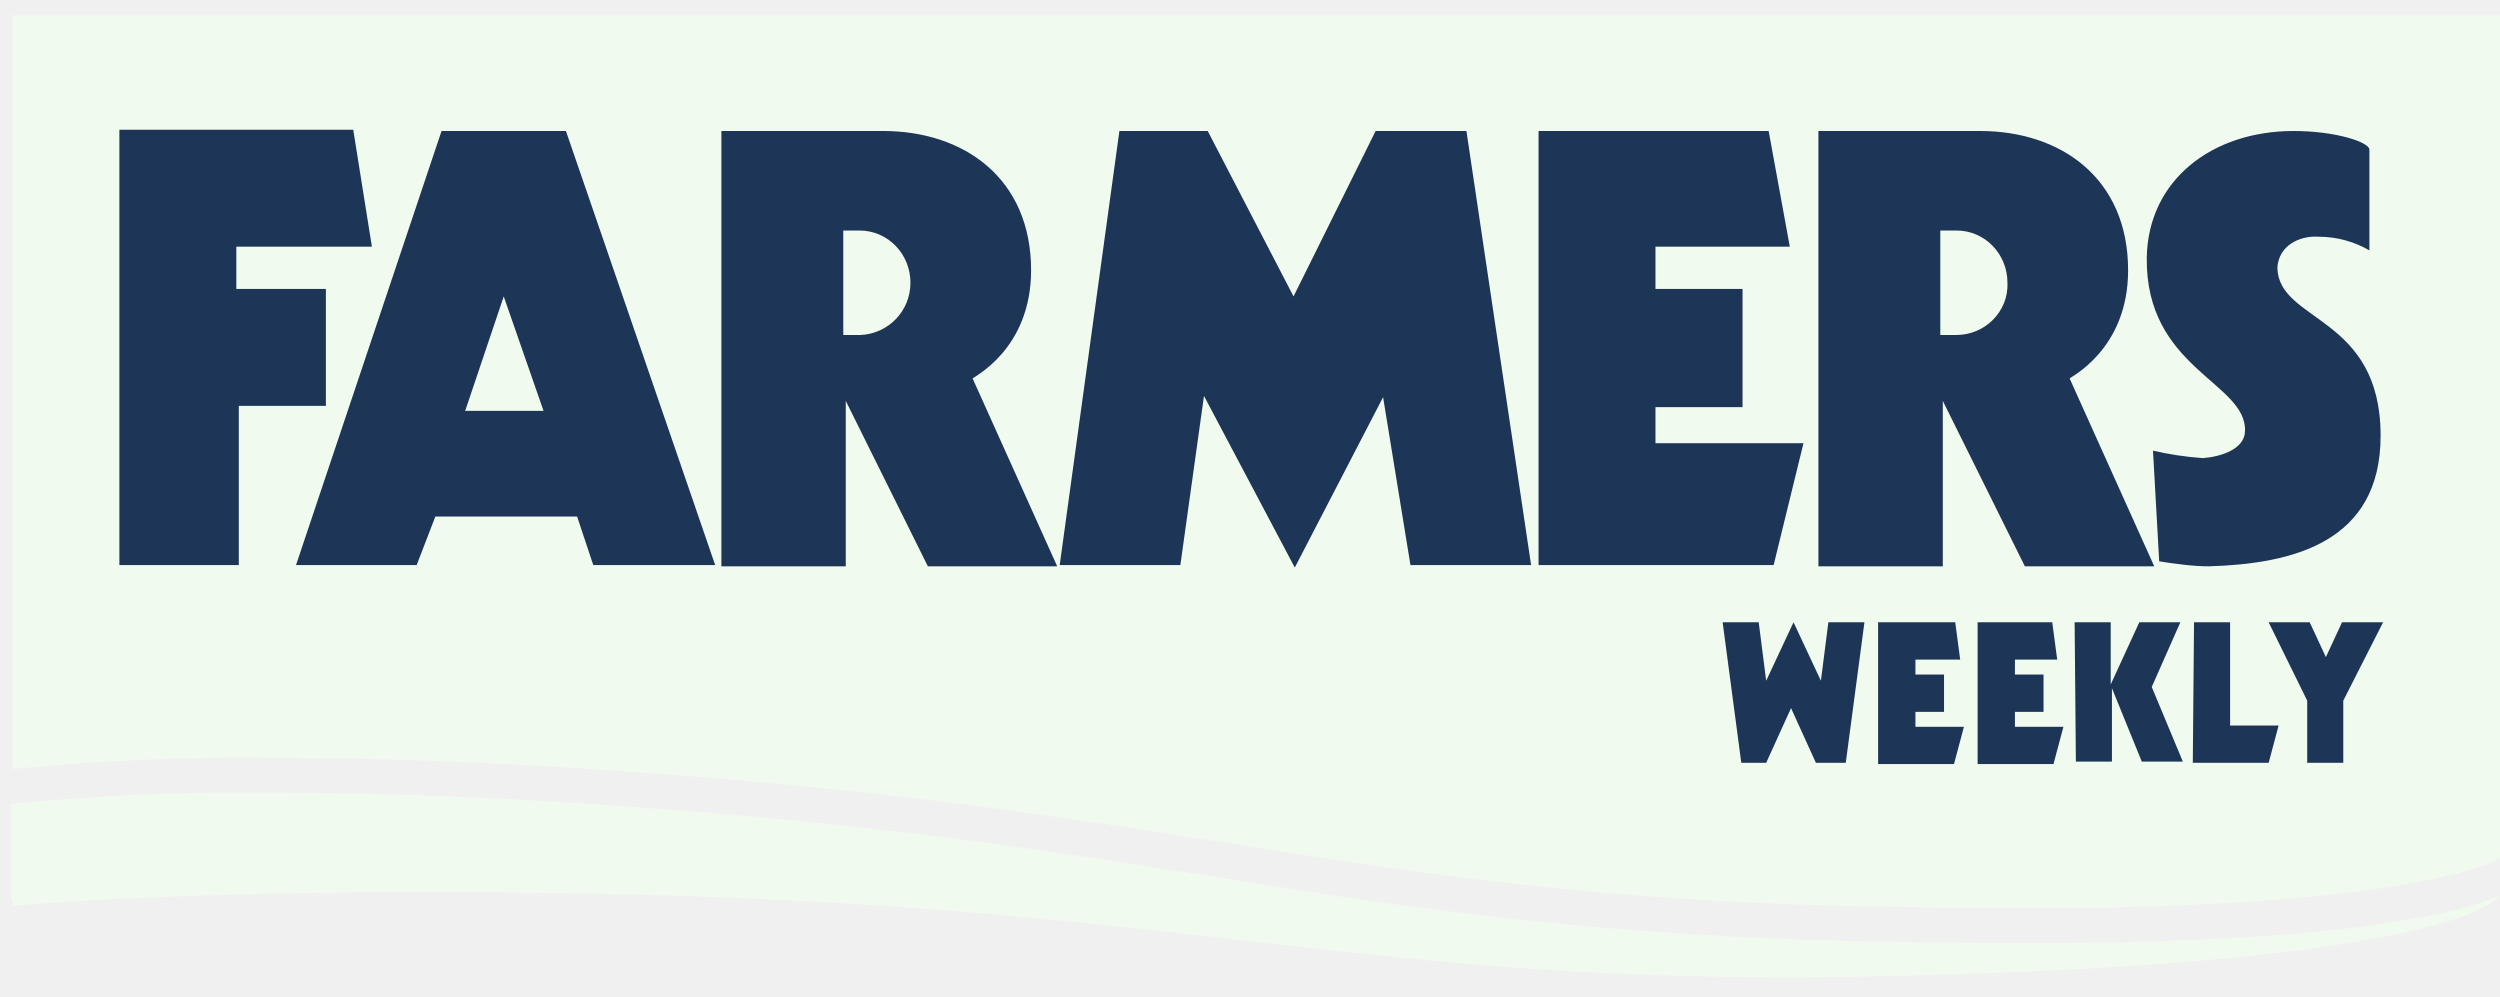
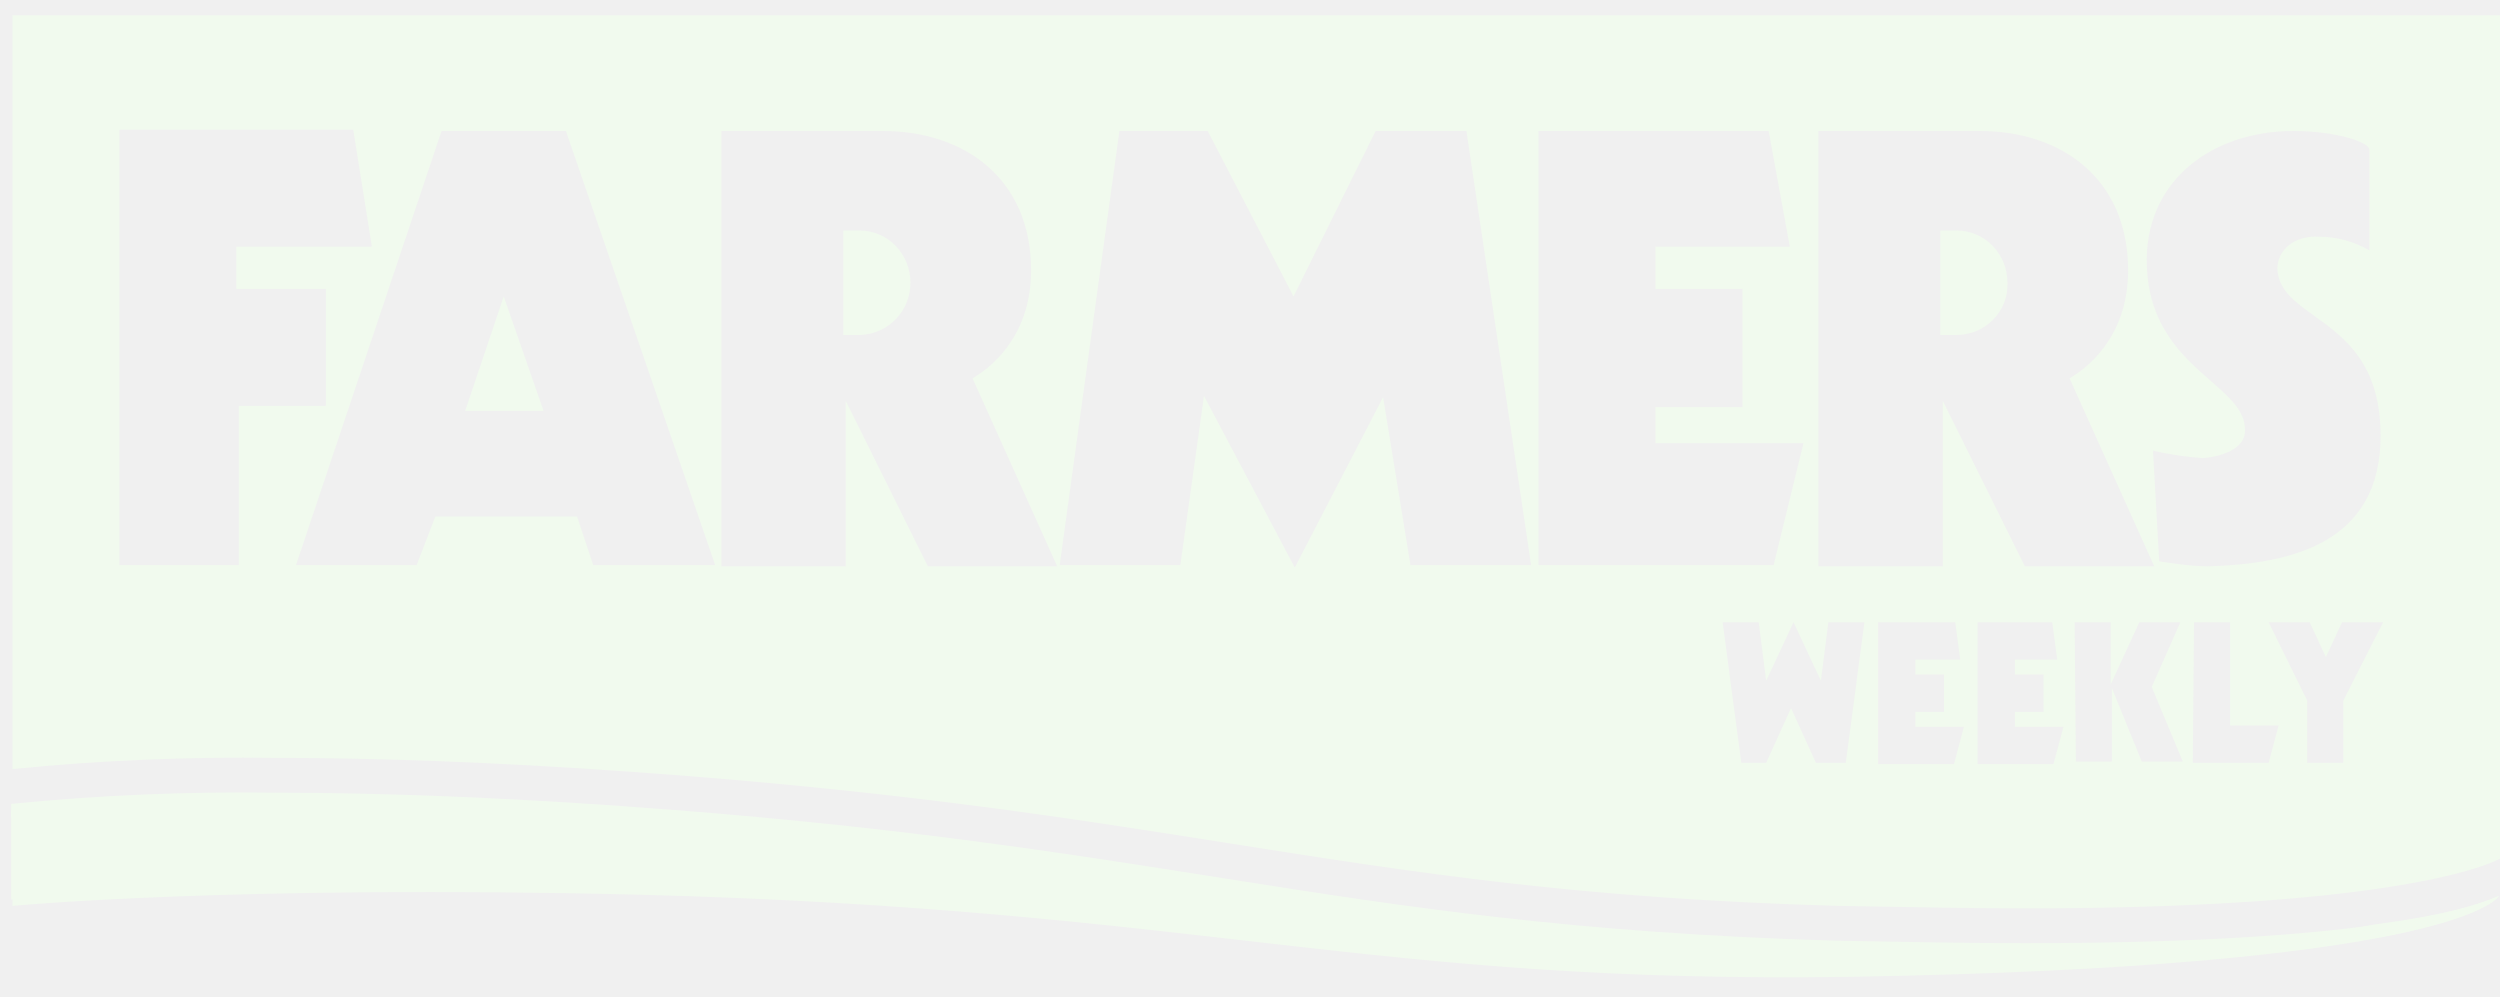
<svg xmlns="http://www.w3.org/2000/svg" width="128" height="51" viewBox="0 0 128 51" fill="none">
  <g clip-path="url(#clip0)">
-     <path d="M0.637 0.785V39.376C5.095 38.93 9.616 38.739 14.137 38.803C18.913 38.803 24.963 38.994 32.159 39.503C61.134 41.541 69.095 45.68 94.121 46.381C97.688 46.444 100.872 46.508 103.737 46.508C123.797 46.508 128 43.961 128 43.961V0.785H0.637Z" fill="#F1FAEE" />
-     <path d="M19.041 12.63L18.086 6.643H6.113V28.932H12.227V20.781H16.685V14.795H12.1V12.63H19.041ZM21.333 28.932L22.289 26.448H29.548L30.376 28.932H36.617L28.975 6.707H22.607L15.156 28.932H21.333ZM25.791 15.177L27.829 21.035H23.817C23.817 21.035 25.791 15.177 25.791 15.177ZM91.638 12.63L90.555 6.707H78.774V28.932H90.81L92.338 22.691H84.76V20.844H89.218V14.795H84.76V12.63H91.638ZM66.293 29.059L70.814 20.335L72.215 28.932H78.392L75.081 6.707H70.432L66.229 15.177L61.835 6.707H57.313L54.257 28.932H60.434L61.644 20.271L66.293 29.059ZM118.703 12.12C119.658 12.12 120.549 12.375 121.313 12.82V7.662C121.313 7.28 119.594 6.707 117.429 6.707C113.29 6.707 109.978 9.191 109.914 13.203C109.851 18.87 115.009 19.571 114.945 22.054C114.945 23.01 113.672 23.392 112.78 23.455C111.889 23.392 111.061 23.264 110.233 23.073L110.551 28.741C111.379 28.868 112.271 28.996 113.099 28.996C117.365 28.868 121.887 27.786 121.887 22.309C121.887 16.132 116.665 16.514 116.601 13.712C116.665 12.566 117.747 12.056 118.703 12.12ZM52.792 13.839C52.792 9.127 49.353 6.707 45.214 6.707H36.935V28.996H43.303V20.526L47.507 28.996H54.129L49.799 19.38C49.799 19.316 52.792 17.915 52.792 13.839ZM44.068 17.151H43.176V11.802H44.004C45.469 11.802 46.615 13.011 46.615 14.476C46.615 15.941 45.469 17.087 44.068 17.151ZM108.959 13.839C108.959 9.127 105.52 6.707 101.381 6.707H93.103V28.996H99.471V20.526L103.674 28.996H110.297L105.966 19.38C105.966 19.316 108.959 17.915 108.959 13.839ZM100.171 17.151H99.343V11.802H100.171C101.636 11.802 102.782 13.011 102.782 14.476C102.846 15.941 101.636 17.151 100.171 17.151Z" fill="#1D3557" />
-     <path d="M88.199 31.861H90.046L90.428 34.854L91.829 31.861L93.23 34.854L93.612 31.861H95.459L94.503 39.057H92.975L91.701 36.255L90.428 39.057H89.154L88.199 31.861ZM96.287 31.861H100.107L100.362 33.772H98.07V34.536H99.534V36.446H98.07V37.211H100.553L100.044 39.121H96.159V31.861H96.287ZM101.254 31.861H105.075L105.329 33.772H103.164V34.536H104.629V36.446H103.164V37.211H105.648L105.138 39.121H101.254V31.861ZM106.221 31.861H108.068V35.045L109.532 31.861H111.634L110.169 35.173L111.761 38.994H109.66L108.131 35.236V38.994H106.285L106.221 31.861ZM112.334 31.861H114.181V37.147H116.665L116.155 39.057H112.271L112.334 31.861ZM116.155 31.861H118.257L119.085 33.644L119.912 31.861H122.014L119.976 35.873V39.057H118.129V35.873L116.155 31.861Z" fill="#1D3557" />
+     <path d="M25.791 15.177L27.829 21.035H23.817L25.791 15.177Z" fill="#F1FAEE" />
+     <path d="M44.068 17.151H43.176V11.802H44.004C45.469 11.802 46.615 13.011 46.615 14.476C46.615 15.941 45.469 17.087 44.068 17.151Z" fill="#F1FAEE" />
+     <path d="M100.171 17.151H99.343V11.802H100.171C101.636 11.802 102.782 13.011 102.782 14.476C102.846 15.941 101.636 17.151 100.171 17.151Z" fill="#F1FAEE" />
+     <path fill-rule="evenodd" clip-rule="evenodd" d="M0.637 0.785V39.376C5.095 38.93 9.616 38.739 14.137 38.803C18.913 38.803 24.963 38.994 32.159 39.503C45.754 40.459 54.722 41.878 62.998 43.187C72.361 44.668 80.837 46.009 94.121 46.381L95.248 46.401C98.362 46.457 101.177 46.508 103.737 46.508C123.797 46.508 128 43.961 128 43.961V0.785H0.637ZM19.041 12.63L18.086 6.643H6.113V28.932H12.227V20.781H16.685V14.795H12.1V12.63H19.041ZM21.333 28.932L22.289 26.448H29.548L30.376 28.932H36.617L28.975 6.707H22.607L15.156 28.932H21.333ZM91.638 12.63L90.555 6.707H78.774V28.932H90.81L92.338 22.691H84.76V20.844H89.218V14.795H84.76V12.63H91.638ZM66.293 29.059L70.814 20.335L72.215 28.932H78.392L75.081 6.707H70.432L66.229 15.177L61.835 6.707H57.313L54.257 28.932H60.434L61.644 20.271L66.293 29.059ZM118.703 12.12C119.658 12.12 120.549 12.375 121.313 12.82V7.662C121.313 7.28 119.594 6.707 117.429 6.707C113.29 6.707 109.978 9.191 109.914 13.203C109.876 16.604 111.719 18.217 113.185 19.499C114.162 20.354 114.971 21.061 114.945 22.054C114.945 23.01 113.672 23.392 112.78 23.455C111.889 23.392 111.061 23.264 110.233 23.073L110.551 28.741C111.379 28.868 112.271 28.996 113.099 28.996C117.365 28.868 121.887 27.786 121.887 22.309C121.887 18.606 120.01 17.26 118.493 16.172C117.479 15.446 116.627 14.834 116.601 13.712C116.665 12.566 117.747 12.056 118.703 12.12ZM52.792 13.839C52.792 9.127 49.353 6.707 45.214 6.707H36.935V28.996H43.303V20.526L47.507 28.996H54.129L49.799 19.38C49.799 19.373 49.836 19.349 49.902 19.307C50.427 18.972 52.792 17.462 52.792 13.839ZM108.959 13.839C108.959 9.127 105.52 6.707 101.381 6.707H93.103V28.996H99.471V20.526L103.674 28.996H110.297L105.966 19.38C105.966 19.373 106.003 19.349 106.069 19.307C106.594 18.972 108.959 17.462 108.959 13.839ZM90.046 31.861H88.199L89.154 39.057H90.428L91.701 36.255L92.975 39.057H94.503L95.459 31.861H93.612L93.23 34.854L91.829 31.861L90.428 34.854L90.046 31.861ZM100.107 31.861H96.159V39.121H100.044L100.553 37.211H98.07V36.446H99.534V34.536H98.07V33.772H100.362L100.107 31.861ZM105.075 31.861H101.254V39.121H105.138L105.648 37.211H103.164V36.446H104.629V34.536H103.164V33.772H105.329L105.075 31.861ZM108.068 31.861H106.221L106.285 38.994H108.131V35.236L109.66 38.994H111.761L110.169 35.173L111.634 31.861H109.532L108.068 35.045V31.861ZM114.181 31.861H112.334L112.271 39.057H116.155L116.665 37.147H114.181V31.861ZM118.257 31.861H116.155L118.129 35.873V39.057H119.976V35.873L122.014 31.861H119.912L119.085 33.644L118.257 31.861Z" fill="#F1FAEE" />
    <path d="M32.032 41.923C45.532 42.878 54.32 44.279 62.726 45.617C71.96 47.081 80.685 48.482 94.058 48.801C97.496 48.864 100.744 48.928 103.674 48.928C109.66 48.992 115.646 48.737 121.568 48.036C126.79 47.081 127.809 46.062 127.936 45.871C125.644 46.89 119.339 48.291 103.674 48.291C100.681 48.291 97.433 48.227 94.058 48.164C80.685 47.782 71.96 46.444 62.726 44.98C54.257 43.642 45.532 42.241 32.032 41.286C25.727 40.84 19.678 40.586 14.074 40.586C9.552 40.522 5.095 40.713 0.573 41.159V41.859C5.031 41.413 9.552 41.222 14.074 41.286C19.678 41.286 25.727 41.477 32.032 41.923Z" fill="#F1FAEE" />
    <path d="M94.886 49.31C69.859 49.692 61.708 45.871 32.732 45.107C11.972 44.598 0.637 45.68 0.637 45.68V46.381C0.637 46.381 11.972 45.298 32.732 45.808C61.771 46.572 69.859 50.393 94.886 50.011C124.434 49.501 127.745 46.253 127.936 45.871C126.854 46.381 124.943 46.89 121.568 47.336C116.919 48.227 108.832 49.119 94.886 49.31Z" fill="#F1FAEE" />
    <path d="M94.058 48.482C80.685 48.1 71.96 46.763 62.726 45.298C54.257 43.961 45.532 42.56 32.032 41.605C25.727 41.159 19.678 40.904 14.074 40.904C9.552 40.84 5.095 41.032 0.573 41.477V46.062C0.573 46.062 11.908 44.98 32.669 45.489C61.707 46.253 69.795 50.074 94.822 49.692C124.37 49.183 127.682 46.253 127.873 45.935C125.58 46.954 119.276 48.61 103.61 48.61C100.744 48.61 97.496 48.546 94.058 48.482Z" fill="#F1FAEE" />
  </g>
  <defs>
    <clipPath id="clip0">
      <rect width="128" height="49.672" fill="white" transform="translate(0 0.784698)" />
    </clipPath>
  </defs>
</svg>
